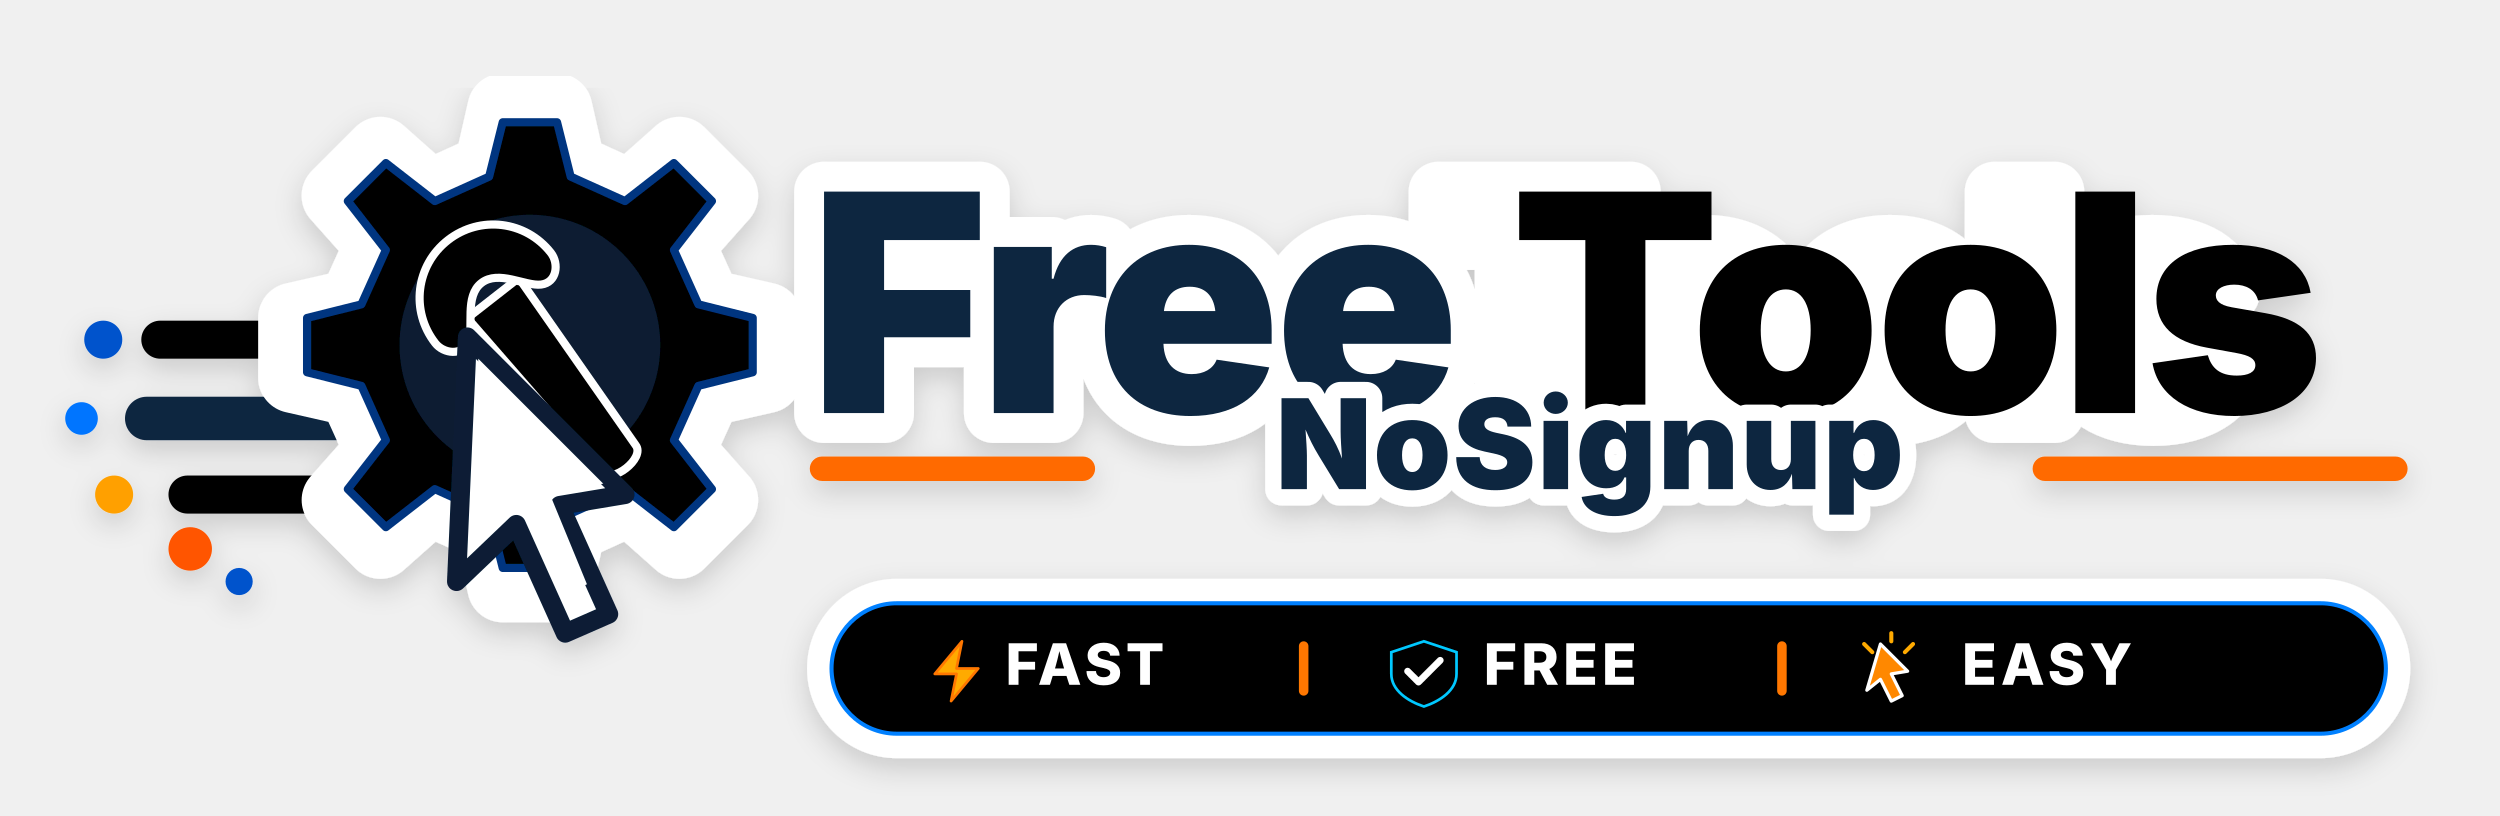
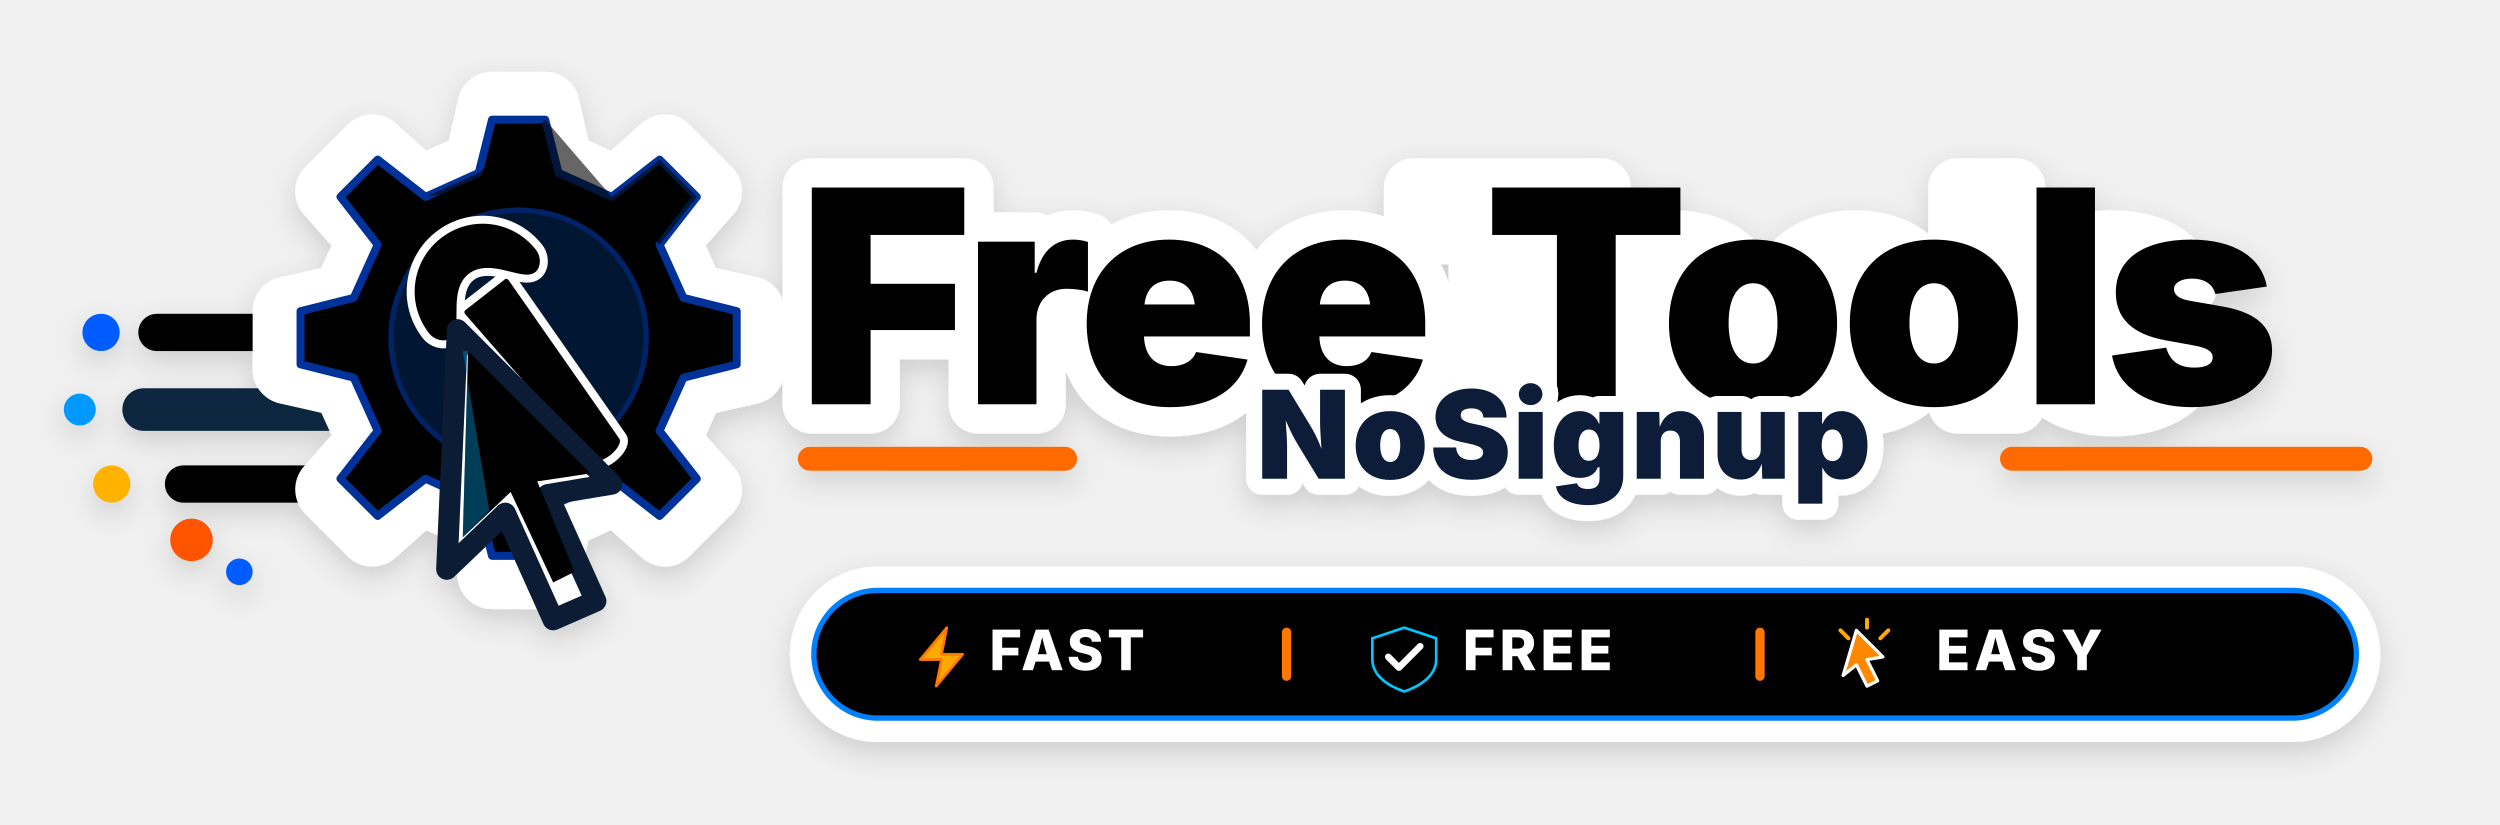
- <svg xmlns="http://www.w3.org/2000/svg" viewBox="0 0 920 300" fill="none">
+ <svg xmlns="http://www.w3.org/2000/svg" viewBox="0 0 940 310" fill="none">
  <defs>
-     <linearGradient id="gearGrad" x1="40" y1="20" x2="240" y2="240" gradientUnits="userSpaceOnUse">
-       <stop offset="0%" stopColor="#0075FF" />
-       <stop offset="50%" stopColor="#0052CC" />
-       <stop offset="100%" stopColor="#003580" />
+     <linearGradient id="gearGrad" x1="50" y1="20" x2="250" y2="240" gradientUnits="userSpaceOnUse">
+       <stop offset="0%" stopColor="#0099FF" />
+       <stop offset="45%" stopColor="#005BFF" />
+       <stop offset="100%" stopColor="#003399" />
    </linearGradient>
-     <linearGradient id="wrenchGrad" x1="60" y1="40" x2="200" y2="200" gradientUnits="userSpaceOnUse">
-       <stop offset="0%" stopColor="#FFAE00" />
-       <stop offset="45%" stopColor="#FF7A00" />
-       <stop offset="100%" stopColor="#E64A00" />
+     <linearGradient id="gearHighlight" x1="100" y1="30" x2="200" y2="120" gradientUnits="userSpaceOnUse">
+       <stop offset="0%" stopColor="#66C2FF" stopOpacity="0.8" />
+       <stop offset="100%" stopColor="#005BFF" stopOpacity="0" />
    </linearGradient>
-     <linearGradient id="toolsGrad" x1="560" y1="50" x2="880" y2="160" gradientUnits="userSpaceOnUse">
-       <stop offset="0%" stopColor="#FF8500" />
-       <stop offset="40%" stopColor="#FF5500" />
-       <stop offset="100%" stopColor="#E62E00" />
+     <linearGradient id="wrenchGrad" x1="70" y1="40" x2="210" y2="200" gradientUnits="userSpaceOnUse">
+       <stop offset="0%" stopColor="#FFC800" />
+       <stop offset="40%" stopColor="#FF7A00" />
+       <stop offset="100%" stopColor="#E63900" />
    </linearGradient>
-     <linearGradient id="pillGrad" x1="300" y1="220" x2="850" y2="270" gradientUnits="userSpaceOnUse">
-       <stop offset="0%" stopColor="#07192F" />
-       <stop offset="50%" stopColor="#0D2C52" />
-       <stop offset="100%" stopColor="#143E73" />
+     <linearGradient id="freeNavyGrad" x1="300" y1="60" x2="300" y2="155" gradientUnits="userSpaceOnUse">
+       <stop offset="0%" stopColor="#0F2B48" />
+       <stop offset="100%" stopColor="#041426" />
    </linearGradient>
-     <linearGradient id="streakOrange" x1="10" y1="0" x2="120" y2="0" gradientUnits="userSpaceOnUse">
+     <linearGradient id="toolsGrad" x1="550" y1="50" x2="880" y2="160" gradientUnits="userSpaceOnUse">
      <stop offset="0%" stopColor="#FFA000" />
+       <stop offset="45%" stopColor="#FF5500" />
+       <stop offset="100%" stopColor="#E62200" />
+     </linearGradient>
+     <linearGradient id="pillGrad" x1="300" y1="215" x2="880" y2="275" gradientUnits="userSpaceOnUse">
+       <stop offset="0%" stopColor="#061836" />
+       <stop offset="50%" stopColor="#0A2A5E" />
+       <stop offset="100%" stopColor="#0D3B82" />
+     </linearGradient>
+     <linearGradient id="streakOrange" x1="10" y1="0" x2="130" y2="0" gradientUnits="userSpaceOnUse">
+       <stop offset="0%" stopColor="#FFB300" />
      <stop offset="100%" stopColor="#FF5500" />
    </linearGradient>
-     <linearGradient id="shieldGrad" x1="500" y1="230" x2="530" y2="260" gradientUnits="userSpaceOnUse">
-       <stop offset="0%" stopColor="#00A2FF" />
+     <linearGradient id="shieldGrad" x1="505" y1="228" x2="535" y2="262" gradientUnits="userSpaceOnUse">
+       <stop offset="0%" stopColor="#00C0FF" />
      <stop offset="100%" stopColor="#005BFF" />
    </linearGradient>
-     <filter id="logoShadow" x="-5%" y="-5%" width="110%" height="115%">
-       <feDropShadow dx="0" dy="4" stdDeviation="5" flood-color="#000000" flood-opacity="0.16" />
+     <filter id="logoShadow" x="-5%" y="-5%" width="110%" height="115%" filterUnits="userSpaceOnUse">
+       <feDropShadow dx="0" dy="4" stdDeviation="5" flood-color="#000000" flood-opacity="0.14" />
    </filter>
+     <linearGradient id="cursorBevel" x1="160" y1="120" x2="220" y2="210" gradientUnits="userSpaceOnUse">
+       <stop offset="0%" stopColor="#FFFFFF" />
+       <stop offset="65%" stopColor="#FFFFFF" />
+       <stop offset="100%" stopColor="#E0EEFF" />
+     </linearGradient>
  </defs>
  <g filter="url(#logoShadow)">
    <g id="logo-emblem" transform="translate(10, 10)">
-       <circle cx="28" cy="115" r="7" fill="#0052CC" />
-       <rect x="42" y="108" width="80" height="14" rx="7" fill="url(#streakOrange)" />
-       <circle cx="20" cy="144" r="6" fill="#0075FF" />
-       <rect x="36" y="136" width="105" height="16" rx="8" fill="#0A2540" />
-       <circle cx="32" cy="172" r="7" fill="#FFA000" />
-       <rect x="52" y="165" width="70" height="14" rx="7" fill="url(#streakOrange)" />
-       <circle cx="60" cy="192" r="8" fill="#FF5500" />
-       <circle cx="78" cy="204" r="5" fill="#0052CC" />
+       <circle cx="28" cy="115" r="7" fill="#005BFF" />
+       <rect x="42" y="108" width="82" height="14" rx="7" fill="url(#streakOrange)" />
+       <circle cx="20" cy="144" r="6" fill="#0099FF" />
+       <rect x="36" y="136" width="108" height="16" rx="8" fill="#0A2540" />
+       <circle cx="32" cy="172" r="7" fill="#FFB300" />
+       <rect x="52" y="165" width="74" height="14" rx="7" fill="url(#streakOrange)" />
+       <circle cx="62" cy="193" r="8" fill="#FF5500" />
+       <circle cx="80" cy="205" r="5" fill="#005BFF" />
      <path d="M175 30 L195 30 L200 52 L222 62 L240 46 L256 62 L240 80 L250 102 L272 107 L272 129 L250 134 L240 156 L256 174 L240 190 L222 174 L200 184 L195 206 L175 206 L170 184 L148 174 L130 190 L114 174 L130 156 L120 134 L98 129 L98 107 L120 102 L130 80 L114 62 L130 46 L148 62 L170 52 Z" fill="#FFFFFF" stroke="#FFFFFF" stroke-width="26" stroke-linejoin="round" stroke-linecap="round" />
-       <path d="M175 35 L195 35 L200 55 L220 64 L238 50 L252 64 L238 82 L247 102 L267 107 L267 127 L247 132 L238 152 L252 170 L238 184 L220 170 L200 179 L195 199 L175 199 L170 179 L150 170 L132 184 L118 170 L132 152 L123 132 L103 127 L103 107 L123 102 L132 82 L118 64 L132 50 L150 64 L170 55 Z" fill="url(#gearGrad)" stroke="#003580" stroke-width="3" stroke-linejoin="round" />
-       <circle cx="185" cy="117" r="48" fill="#081A30" />
+       <path d="M175 35 L195 35 L200 55 L220 64 L238 50 L252 64 L238 82 L247 102 L267 107 L267 127 L247 132 L238 152 L252 170 L238 184 L220 170 L200 179 L195 199 L175 199 L170 179 L150 170 L132 184 L118 170 L132 152 L123 132 L103 127 L103 107 L123 102 L132 82 L118 64 L132 50 L150 64 L170 55 Z" fill="url(#gearGrad)" stroke="#003399" stroke-width="3" stroke-linejoin="round" />
+       <path d="M170 55 L195 35 L220 64 L238 50 L252 64 L238 82 C220 60 175 60 150 64 Z" fill="url(#gearHighlight)" opacity="0.6" />
+       <circle cx="185" cy="117" r="48" fill="#061830" stroke="#002266" stroke-width="2" />
      <g transform="rotate(-38 185 117)">
        <path d="M173 95 L197 95 L193 170 C193 176 177 176 177 170 Z" fill="url(#wrenchGrad)" stroke="#FFFFFF" stroke-width="3" />
        <path d="M158 95 C158 80 170 68 185 68 C200 68 212 80 212 95 C212 100 207 105 202 102 C197 99 193 88 185 88 C177 88 173 99 168 102 C163 105 158 100 158 95 Z" fill="url(#wrenchGrad)" stroke="#FFFFFF" stroke-width="3" stroke-linejoin="round" />
      </g>
      <g transform="translate(162, 114)">
-         <path d="M0 0 L58 58 L34 62 L52 102 L36 109 L18 69 L-4 90 Z" fill="#FFFFFF" stroke="#071E36" stroke-width="7" stroke-linejoin="round" stroke-linecap="round" />
-         <path d="M4 8 L50 54 L30 57 L44 91 L36 95 L20 61 L2 78 Z" fill="#FFFFFF" />
+         <path d="M0 0 L58 58 L34 62 L52 102 L36 109 L18 69 L-4 90 Z" fill="#FFFFFF" stroke="#071E36" stroke-width="8" stroke-linejoin="round" stroke-linecap="round" />
+         <path d="M4 8 L50 54 L30 57 L44 91 L36 95 L20 61 L2 78 Z" fill="url(#cursorBevel)" />
+         <path d="M4 8 L2 78 L12 68 L2 8 Z" fill="#00B0FF" opacity="0.35" />
      </g>
    </g>
-     <text x="298" y="152" font-family="'Plus Jakarta Sans', 'Inter', -apple-system, sans-serif" font-size="112" font-weight="900" letter-spacing="-2px" fill="#FFFFFF" stroke="#FFFFFF" stroke-width="22" stroke-linejoin="round">
+     <text x="300" y="152" font-family="'Plus Jakarta Sans', 'Inter', -apple-system, BlinkMacSystemFont, 'Segoe UI', Roboto, sans-serif" font-size="112" font-weight="900" letter-spacing="-2px" fill="#FFFFFF" stroke="#FFFFFF" stroke-width="22" stroke-linejoin="round">
      FreeTools
    </text>
    <g id="text-freetools">
-       <text x="298" y="152" font-family="'Plus Jakarta Sans', 'Inter', -apple-system, sans-serif" font-size="112" font-weight="900" letter-spacing="-2px" fill="#0A2540">
+       <text x="300" y="152" font-family="'Plus Jakarta Sans', 'Inter', -apple-system, BlinkMacSystemFont, 'Segoe UI', Roboto, sans-serif" font-size="112" font-weight="900" letter-spacing="-2px" fill="url(#freeNavyGrad)">
        Free
      </text>
-       <text x="556" y="152" font-family="'Plus Jakarta Sans', 'Inter', -apple-system, sans-serif" font-size="112" font-weight="900" letter-spacing="-2px" fill="url(#toolsGrad)">
+       <text x="558" y="152" font-family="'Plus Jakarta Sans', 'Inter', -apple-system, BlinkMacSystemFont, 'Segoe UI', Roboto, sans-serif" font-size="112" font-weight="900" letter-spacing="-2px" fill="url(#toolsGrad)">
        Tools
      </text>
    </g>
    <g id="text-nosignup" transform="translate(0, -6)">
-       <rect x="298" y="174" width="105" height="9" rx="4.5" fill="#FF6A00" />
-       <text x="585" y="186" text-anchor="middle" font-family="'Plus Jakarta Sans', 'Inter', -apple-system, sans-serif" font-size="46" font-weight="900" letter-spacing="0.5px" fill="#FFFFFF" stroke="#FFFFFF" stroke-width="12" stroke-linejoin="round">
+       <rect x="300" y="174" width="105" height="9" rx="4.5" fill="#FF6A00" />
+       <text x="588" y="186" text-anchor="middle" font-family="'Plus Jakarta Sans', 'Inter', -apple-system, BlinkMacSystemFont, 'Segoe UI', Roboto, sans-serif" font-size="46" font-weight="900" letter-spacing="0.5px" fill="#FFFFFF" stroke="#FFFFFF" stroke-width="12" stroke-linejoin="round">
        NoSignup
      </text>
-       <text x="585" y="186" text-anchor="middle" font-family="'Plus Jakarta Sans', 'Inter', -apple-system, sans-serif" font-size="46" font-weight="900" letter-spacing="0.5px" fill="#0A2540">
+       <text x="588" y="186" text-anchor="middle" font-family="'Plus Jakarta Sans', 'Inter', -apple-system, BlinkMacSystemFont, 'Segoe UI', Roboto, sans-serif" font-size="46" font-weight="900" letter-spacing="0.5px" fill="#081E38">
        NoSignup
      </text>
-       <rect x="748" y="174" width="138" height="9" rx="4.5" fill="#FF6A00" />
+       <rect x="752" y="174" width="140" height="9" rx="4.5" fill="#FF6A00" />
    </g>
    <g id="badge-fast-free-easy" transform="translate(0, 8)">
-       <rect x="302" y="210" width="580" height="56" rx="28" fill="#FFFFFF" stroke="#FFFFFF" stroke-width="10" stroke-linejoin="round" />
-       <rect x="306" y="214" width="572" height="48" rx="24" fill="url(#pillGrad)" stroke="#0080FF" stroke-width="1.5" />
-       <g transform="translate(340, 226)">
+       <rect x="302" y="210" width="588" height="56" rx="28" fill="#FFFFFF" stroke="#FFFFFF" stroke-width="10" stroke-linejoin="round" />
+       <rect x="306" y="214" width="580" height="48" rx="24" fill="url(#pillGrad)" stroke="#0080FF" stroke-width="2" />
+       <g transform="translate(342, 226)">
        <path d="M14 2 L4 14 L12 14 L10 24 L20 12 L12 12 Z" fill="#FFAA00" stroke="#FF7700" stroke-width="1" stroke-linejoin="round" />
-         <text x="30" y="18" font-family="'Plus Jakarta Sans', 'Inter', -apple-system, sans-serif" font-size="21" font-weight="800" letter-spacing="1.5px" fill="#FFFFFF">
+         <text x="30" y="18" font-family="'Plus Jakarta Sans', 'Inter', -apple-system, BlinkMacSystemFont, 'Segoe UI', Roboto, sans-serif" font-size="21" font-weight="800" letter-spacing="1.5px" fill="#FFFFFF">
          FAST
        </text>
      </g>
-       <rect x="478" y="228" width="3.5" height="20" rx="1.75" fill="#FF7700" />
-       <g transform="translate(508, 226)">
+       <rect x="482" y="228" width="3.5" height="20" rx="1.75" fill="#FF7700" />
+       <g transform="translate(512, 226)">
        <path d="M16 2 L28 6 L28 14 C28 20 22 24 16 26 C10 24 4 20 4 14 L4 6 Z" fill="url(#shieldGrad)" stroke="#00C8FF" stroke-width="1" />
        <path d="M10 13 L14 17 L22 9" stroke="#FFFFFF" stroke-width="2.5" stroke-linecap="round" stroke-linejoin="round" fill="none" />
-         <text x="38" y="18" font-family="'Plus Jakarta Sans', 'Inter', -apple-system, sans-serif" font-size="21" font-weight="800" letter-spacing="1.5px" fill="#FFFFFF">
+         <text x="38" y="18" font-family="'Plus Jakarta Sans', 'Inter', -apple-system, BlinkMacSystemFont, 'Segoe UI', Roboto, sans-serif" font-size="21" font-weight="800" letter-spacing="1.5px" fill="#FFFFFF">
          FREE
        </text>
      </g>
-       <rect x="654" y="228" width="3.5" height="20" rx="1.75" fill="#FF7700" />
-       <g transform="translate(684, 226)">
+       <rect x="660" y="228" width="3.5" height="20" rx="1.75" fill="#FF7700" />
+       <g transform="translate(690, 226)">
        <g transform="translate(0, 1)">
          <path d="M8 2 L18 12 L12 13 L16 21 L12 23 L8 15 L3 19 Z" fill="#FF8800" stroke="#FFFFFF" stroke-width="1.2" stroke-linejoin="round" />
          <line x1="2" y1="2" x2="5" y2="5" stroke="#FFAA00" stroke-width="1.5" stroke-linecap="round" />
          <line x1="12" y1="-2" x2="12" y2="1" stroke="#FFAA00" stroke-width="1.5" stroke-linecap="round" />
          <line x1="20" y1="2" x2="17" y2="5" stroke="#FFAA00" stroke-width="1.5" stroke-linecap="round" />
        </g>
-         <text x="38" y="18" font-family="'Plus Jakarta Sans', 'Inter', -apple-system, sans-serif" font-size="21" font-weight="800" letter-spacing="1.5px" fill="#FFFFFF">
+         <text x="38" y="18" font-family="'Plus Jakarta Sans', 'Inter', -apple-system, BlinkMacSystemFont, 'Segoe UI', Roboto, sans-serif" font-size="21" font-weight="800" letter-spacing="1.5px" fill="#FFFFFF">
          EASY
        </text>
      </g>
    </g>
  </g>
</svg>
